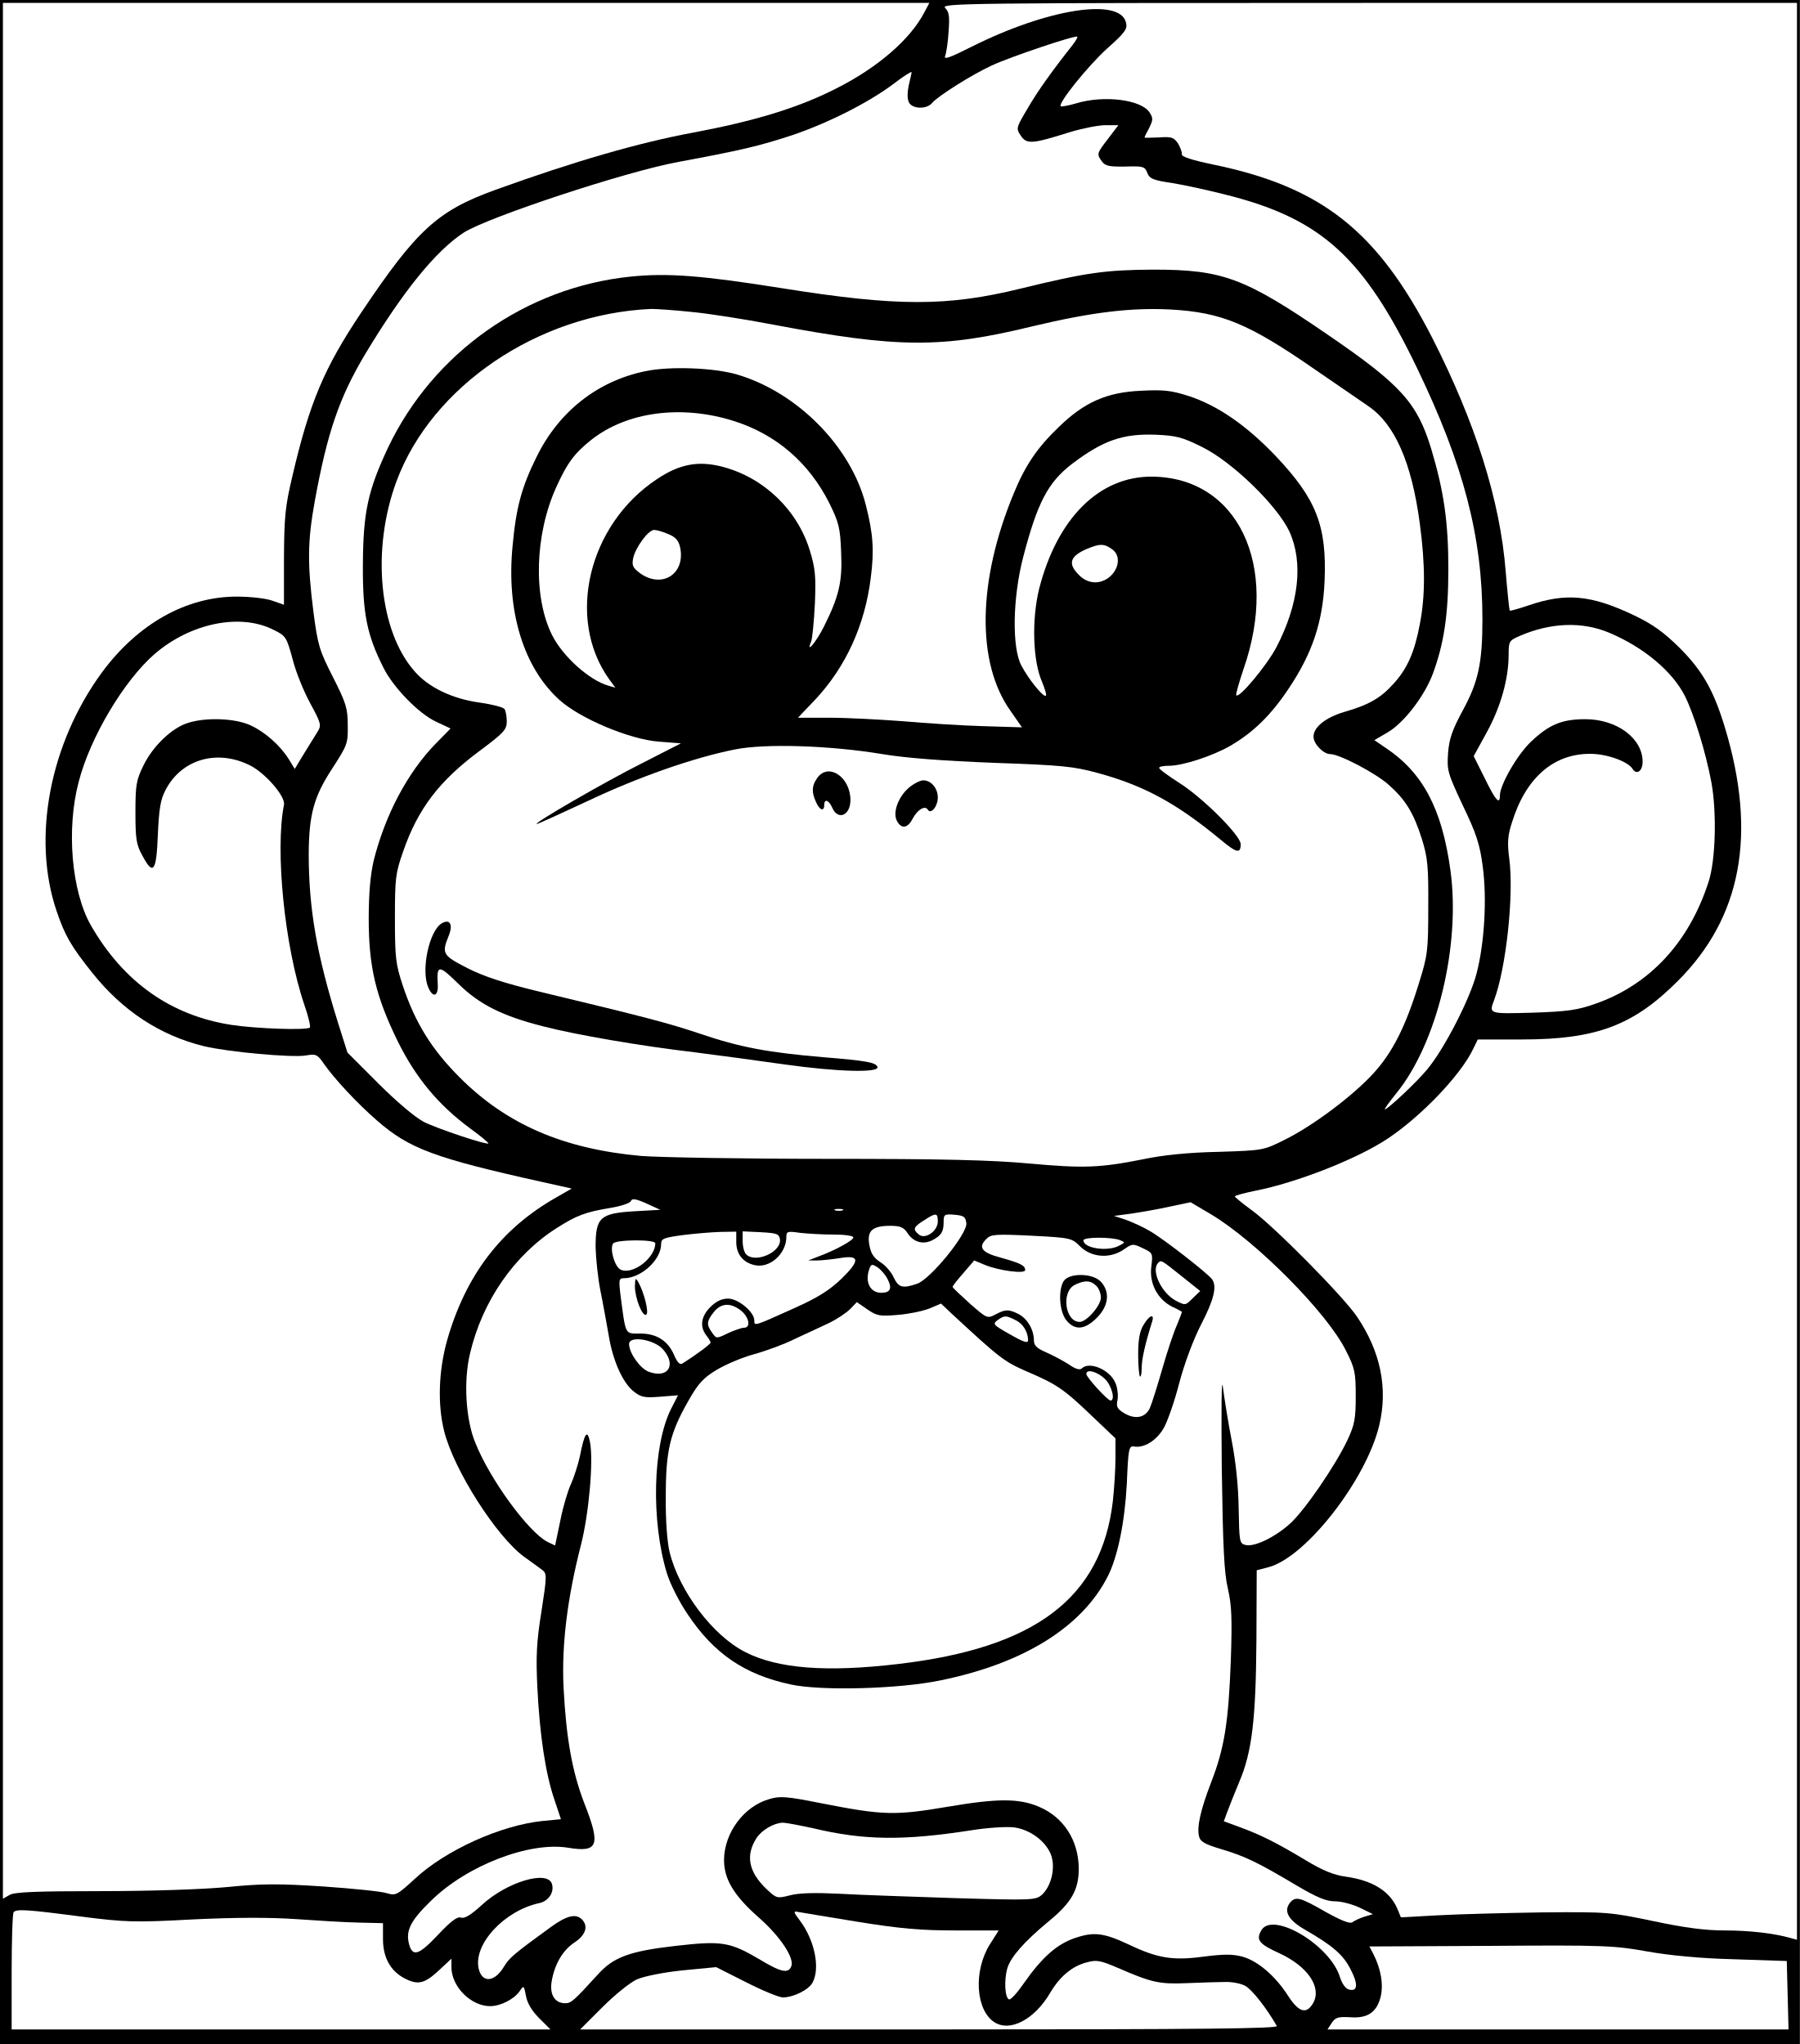
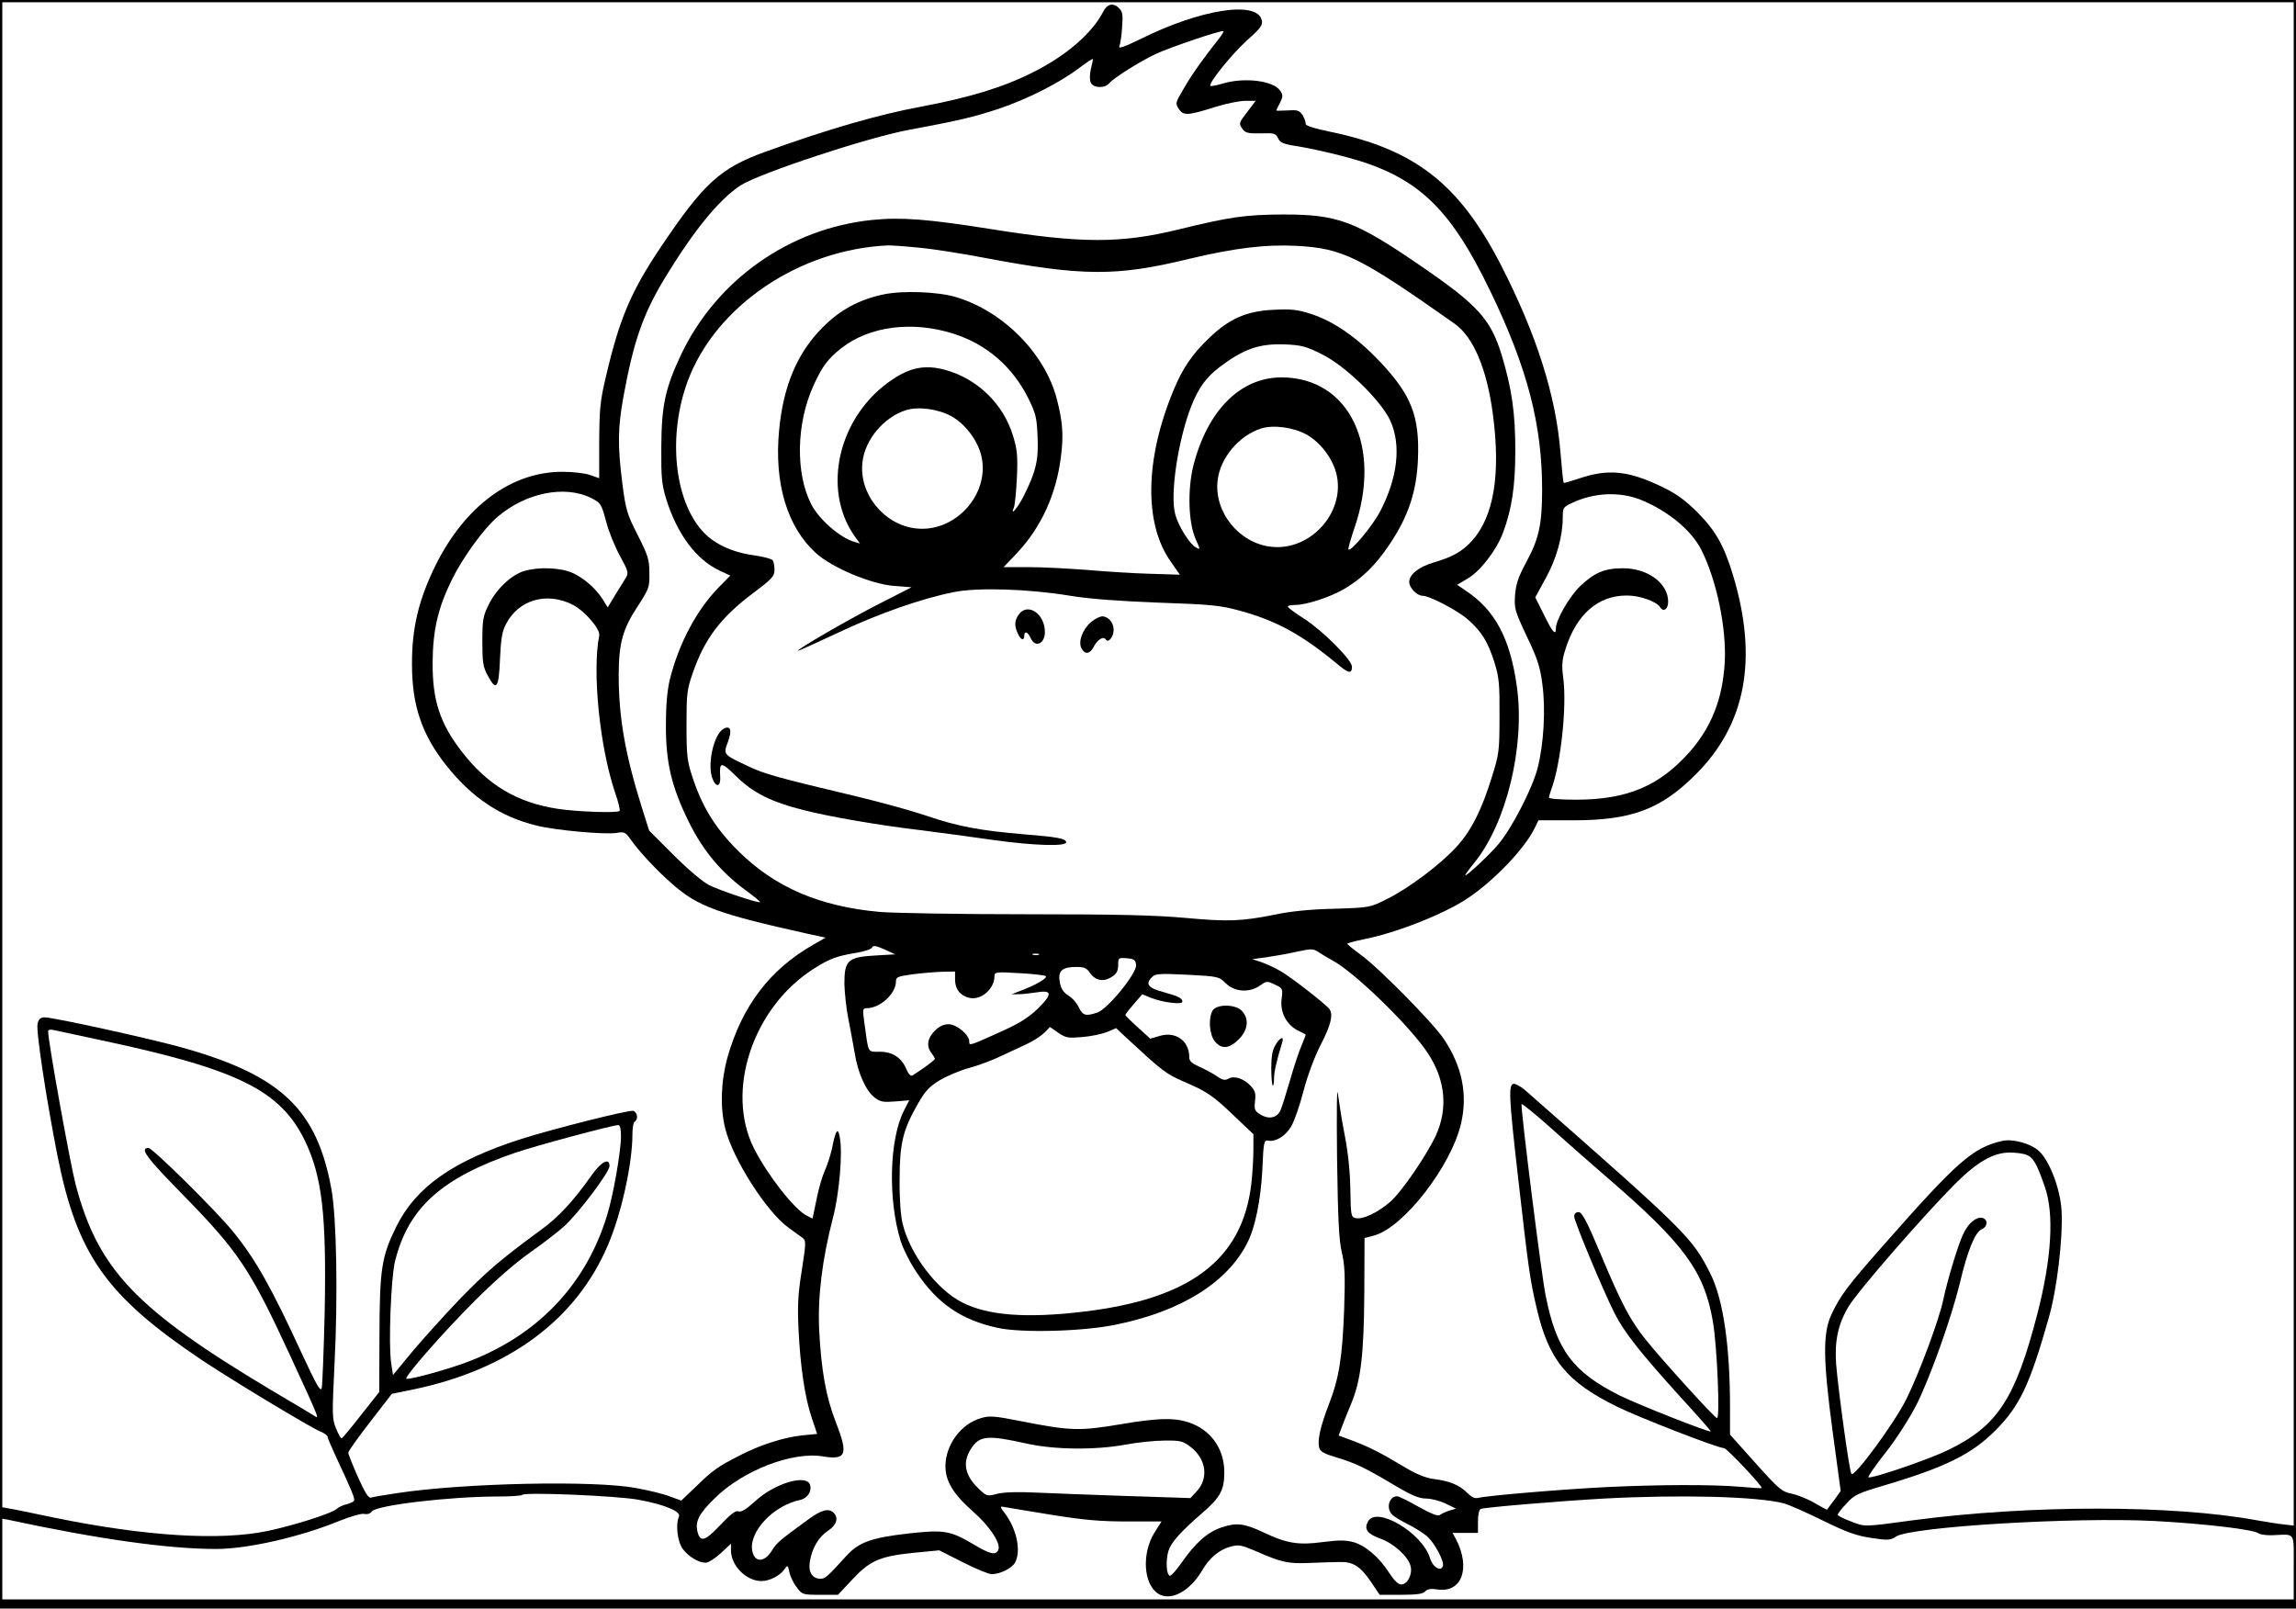
- <svg xmlns="http://www.w3.org/2000/svg" version="1.0" width="618pt" height="702pt" viewBox="0 0 618 702" preserveAspectRatio="xMidYMid meet">
+ <svg xmlns="http://www.w3.org/2000/svg" version="1.0" width="1002pt" height="702pt" viewBox="0 0 1002 702" preserveAspectRatio="xMidYMid meet">
  <g transform="translate(0,702) scale(0.1,-0.1)" fill="#000000" stroke="none">
-     <path fill="#000000" stroke="none" d="M0 3510 l0 -3510 3090 0 3090 0 0 3510 0 3510 -3090 0 -3090 0 0 -3510z" />
-     <path fill="#ffffff" stroke="none" d="M3174 6978 c-48 -93 -161 -191 -305 -263 -130 -66 -279 -111 -492 -151 -183 -34 -405 -98 -676 -196 -199 -72 -270 -137 -461 -422 -127 -190 -177 -308 -236 -561 -25 -105 -28 -140 -29 -281 l0 -161 -40 14 c-22 8 -76 14 -122 14 -173 0 -339 -93 -462 -259 -180 -245 -242 -569 -157 -820 29 -86 51 -123 122 -212 104 -131 233 -216 384 -253 83 -20 302 -40 350 -32 34 6 40 4 61 -27 36 -52 116 -138 183 -196 111 -97 196 -129 570 -212 l99 -22 -54 -31 c-188 -107 -310 -266 -374 -491 -29 -104 -33 -219 -10 -311 33 -133 180 -363 275 -432 25 -18 53 -38 62 -45 16 -12 16 -21 -3 -143 -17 -105 -19 -155 -14 -259 8 -164 28 -297 58 -385 l23 -69 -63 -6 c-145 -15 -334 -101 -439 -199 -61 -56 -65 -58 -96 -49 -18 6 -116 16 -218 23 -152 10 -211 10 -330 -2 -85 -8 -265 -14 -435 -14 -218 0 -296 -3 -312 -13 l-23 -13 0 3256 0 3255 1590 0 1591 0 -17 -32z" />
-     <path fill="#ffffff" stroke="none" d="M6170 3684 l0 -3326 -22 6 c-56 16 -140 26 -226 26 -67 0 -137 9 -245 32 -149 31 -157 32 -382 30 -126 -2 -287 -6 -357 -10 l-128 -7 -11 27 c-26 63 -86 100 -180 113 -38 5 -78 21 -134 55 -100 60 -153 87 -226 114 l-57 21 13 35 c7 19 25 64 40 100 44 103 57 215 59 486 l1 241 42 11 c128 35 335 301 379 488 30 127 4 252 -76 371 -46 69 -288 314 -364 368 -30 22 -56 43 -56 46 0 3 30 11 68 19 145 28 357 112 459 181 116 78 249 218 291 306 l16 33 151 0 c256 0 383 48 535 200 220 219 273 505 163 870 -39 129 -77 196 -157 276 -54 53 -91 80 -156 111 -147 70 -234 78 -364 33 -33 -11 -61 -19 -62 -17 -2 2 -8 61 -14 133 -19 245 -104 512 -252 803 -188 367 -379 519 -753 596 -72 15 -109 27 -107 35 1 7 -5 23 -13 37 -15 22 -23 24 -66 21 -27 -1 -49 -2 -49 0 0 2 7 17 16 33 13 27 14 33 1 53 -29 44 -157 60 -252 31 -27 -8 -51 -12 -53 -10 -10 10 93 138 159 198 63 56 71 68 65 90 -21 86 -269 47 -529 -83 -73 -37 -97 -46 -92 -33 4 10 10 48 12 84 4 53 2 68 -12 82 -15 16 73 17 1454 17 l1471 0 0 -3326z" />
-     <path fill="#ffffff" stroke="none" d="M3684 6867 c-72 -91 -122 -161 -156 -220 -39 -66 -40 -68 -23 -93 20 -30 38 -29 168 12 43 13 98 24 122 24 l45 0 -35 -46 c-40 -52 -40 -53 -21 -79 11 -15 25 -18 80 -17 61 2 67 0 75 -21 8 -21 20 -26 88 -36 43 -7 129 -26 191 -42 320 -82 465 -214 647 -592 161 -334 225 -581 225 -864 0 -149 -14 -215 -67 -312 -36 -67 -47 -97 -51 -147 -4 -60 -2 -68 51 -181 47 -98 58 -133 68 -208 15 -112 6 -264 -21 -368 -22 -86 -110 -258 -169 -329 -34 -42 -136 -138 -146 -138 -3 0 15 25 40 56 139 171 221 507 185 766 -29 211 -95 335 -223 420 l-38 26 46 27 c55 32 125 123 154 199 39 105 54 204 54 361 0 162 -15 267 -59 414 -48 157 -103 219 -353 390 -287 197 -362 225 -601 225 -164 -1 -230 -10 -455 -65 -253 -62 -424 -62 -819 1 -277 44 -393 53 -521 40 -359 -37 -676 -260 -832 -586 -70 -149 -86 -223 -87 -404 -1 -168 14 -241 71 -354 34 -68 122 -158 181 -185 l49 -23 -50 -51 c-98 -100 -175 -247 -214 -403 -11 -47 -17 -112 -17 -199 0 -165 24 -267 100 -422 62 -125 139 -218 249 -299 36 -26 63 -49 62 -51 -6 -6 -174 50 -222 74 -30 16 -92 68 -156 132 l-106 106 -32 101 c-74 237 -101 394 -101 583 1 134 18 196 81 292 52 80 54 86 53 148 0 59 -6 77 -51 166 -47 92 -52 110 -67 225 -21 166 -20 242 5 380 43 235 84 355 173 504 130 216 242 354 338 417 83 53 557 210 738 243 216 40 278 55 388 91 125 42 265 113 350 177 34 26 62 44 62 40 0 -4 -5 -25 -10 -46 -5 -25 -5 -46 1 -58 12 -23 62 -24 80 -1 20 23 133 95 204 128 62 29 287 105 294 99 2 -1 -5 -14 -15 -27z" />
-     <path fill="#ffffff" stroke="none" d="M2371 5949 c57 -5 185 -25 284 -44 429 -81 578 -82 893 -5 202 48 335 64 472 57 175 -10 267 -48 495 -206 77 -53 159 -109 182 -125 92 -62 150 -194 178 -404 19 -142 19 -249 0 -346 -18 -96 -43 -153 -91 -205 -43 -48 -84 -72 -168 -96 -64 -19 -106 -52 -106 -85 0 -25 34 -60 58 -60 31 0 159 -67 202 -107 57 -51 84 -96 112 -184 20 -65 23 -94 22 -234 0 -152 -2 -166 -33 -265 -45 -146 -90 -235 -155 -306 -69 -76 -207 -180 -304 -228 -74 -37 -74 -37 -229 -42 -101 -2 -190 -11 -256 -25 -150 -30 -206 -32 -393 -15 -131 12 -295 16 -695 16 -288 0 -575 5 -638 10 -266 24 -461 108 -622 269 -96 96 -153 187 -196 316 -24 73 -27 94 -27 230 0 139 2 156 28 230 51 148 125 244 264 347 83 62 92 72 92 101 0 18 -4 37 -8 42 -4 6 -42 16 -85 22 -94 13 -176 52 -224 108 -122 139 -148 418 -62 651 121 328 487 576 875 593 18 0 78 -4 135 -10z" />
-     <path fill="#ffffff" stroke="none" d="M939 4857 c43 -21 45 -25 66 -102 11 -44 39 -112 61 -152 36 -66 38 -74 25 -95 -8 -13 -29 -47 -47 -76 l-32 -53 -20 33 c-31 49 -82 94 -132 117 -52 24 -150 28 -212 9 -56 -16 -122 -79 -155 -146 -25 -51 -28 -67 -28 -162 0 -90 3 -111 23 -147 38 -72 49 -58 54 70 4 89 9 121 26 153 55 107 178 142 291 85 53 -27 122 -107 116 -135 -31 -157 2 -487 70 -687 14 -40 22 -75 19 -78 -10 -10 -184 -4 -269 9 -208 32 -371 147 -483 342 -66 116 -85 329 -42 492 39 153 156 349 261 440 123 106 294 141 408 83z" />
-     <path fill="#ffffff" stroke="none" d="M5525 4847 c117 -49 217 -132 260 -217 31 -62 71 -190 91 -296 19 -103 15 -270 -10 -344 -67 -207 -202 -352 -387 -417 -62 -22 -96 -27 -216 -31 -151 -4 -151 -5 -133 43 41 108 69 363 52 487 -7 54 -5 79 9 122 47 154 143 238 270 237 56 0 128 -26 144 -51 14 -23 35 -9 35 24 0 80 -88 146 -197 146 -81 0 -125 -19 -187 -78 -47 -45 -106 -148 -106 -184 0 -34 -15 -17 -52 59 l-38 76 46 84 c47 86 74 182 74 265 0 46 2 48 38 64 107 46 214 50 307 11z" />
-     <path fill="#ffffff" stroke="none" d="M2179 2860 c-119 -7 -134 -21 -134 -123 1 -39 8 -108 17 -152 9 -44 21 -112 28 -151 14 -87 48 -163 86 -193 25 -20 37 -22 90 -18 l62 5 -24 -47 c-63 -126 -69 -385 -14 -565 11 -36 43 -99 71 -140 90 -135 195 -207 353 -241 103 -23 373 -16 516 14 284 58 486 183 574 358 34 67 58 186 65 317 5 121 7 131 25 128 34 -6 76 20 101 62 13 22 38 93 54 156 18 68 49 151 76 203 43 83 54 129 37 153 -14 20 -167 139 -212 165 -25 15 -63 32 -85 40 l-40 13 60 8 c33 5 92 15 132 24 l71 15 71 -42 c155 -93 398 -338 462 -467 31 -61 34 -75 34 -157 0 -78 -4 -98 -28 -150 -42 -89 -151 -248 -200 -290 -52 -46 -121 -79 -151 -71 -20 5 -21 11 -23 126 -1 76 -10 161 -24 233 -12 61 -25 144 -30 182 -5 42 -6 -66 -4 -276 4 -274 8 -360 21 -415 13 -57 15 -101 10 -249 -8 -211 -22 -299 -67 -415 -37 -96 -50 -155 -42 -187 4 -18 20 -27 77 -44 81 -24 126 -46 257 -124 71 -42 103 -55 133 -55 22 0 60 -10 85 -22 l45 -22 -30 -9 c-16 -5 -34 -14 -41 -19 -8 -6 -38 6 -92 36 -87 50 -102 54 -121 32 -24 -29 -7 -60 50 -93 94 -54 132 -86 157 -136 27 -51 25 -78 -5 -70 -12 3 -24 20 -31 42 -33 111 -234 230 -271 160 -18 -32 -6 -46 62 -77 98 -45 147 -117 117 -171 -23 -40 -49 -33 -86 24 -44 69 -104 120 -157 135 -35 9 -63 9 -134 0 -104 -14 -157 -6 -257 42 -86 40 -119 44 -184 22 -62 -21 -113 -66 -176 -156 -22 -32 -44 -56 -50 -55 -15 5 -18 67 -6 108 12 38 56 89 139 158 81 66 106 110 106 184 -1 97 -52 176 -137 212 -69 29 -141 29 -312 0 -183 -31 -222 -30 -436 12 -120 24 -142 25 -178 14 -87 -25 -153 -115 -155 -206 -1 -68 33 -125 122 -203 72 -64 120 -137 109 -165 -10 -26 -35 -21 -108 23 -103 61 -131 65 -289 47 -157 -18 -213 -38 -267 -98 -83 -91 -92 -99 -112 -99 -36 0 -54 29 -47 74 10 60 38 108 79 135 38 25 48 56 25 79 -21 21 -53 13 -109 -28 -122 -89 -140 -103 -159 -135 -32 -53 -74 -56 -86 -8 -21 84 87 201 208 227 32 7 52 38 43 66 -15 48 -154 7 -240 -72 -38 -35 -60 -48 -72 -44 -12 5 -34 -11 -80 -60 -66 -70 -87 -76 -99 -29 -11 45 6 79 75 146 123 122 339 205 472 183 103 -17 112 8 56 151 -42 108 -63 224 -72 400 -7 146 13 307 60 490 27 107 43 285 31 351 -9 47 -19 34 -35 -48 -7 -31 -21 -74 -31 -96 -10 -21 -27 -77 -36 -124 l-18 -86 -27 13 c-65 34 -197 214 -247 340 -33 79 -41 213 -18 307 42 179 151 337 297 430 69 44 99 55 182 69 38 6 71 17 73 24 4 10 17 8 53 -8 l48 -22 -88 -5z" />
-     <path fill="#ffffff" stroke="none" d="M2893 2863 c-7 -2 -19 -2 -25 0 -7 3 -2 5 12 5 14 0 19 -2 13 -5z" />
-     <path fill="#ffffff" stroke="none" d="M3220 2825 c0 -33 -43 -63 -65 -45 -22 18 -19 26 18 49 41 27 47 26 47 -4z" />
-     <path fill="#ffffff" stroke="none" d="M3318 2819 c4 -36 -123 -192 -169 -208 -50 -17 -64 -13 -80 21 -8 18 -28 42 -46 53 -23 15 -33 30 -38 59 -9 49 10 66 72 66 34 0 46 -5 59 -25 20 -31 54 -41 86 -24 30 16 38 28 38 62 0 26 2 28 38 25 32 -3 37 -7 40 -29z" />
-     <path fill="#ffffff" stroke="none" d="M2528 2754 c0 -41 23 -70 63 -79 52 -12 109 39 109 97 0 19 4 20 46 14 26 -3 78 -6 115 -6 39 0 69 -4 69 -10 0 -10 -62 -44 -119 -65 l-36 -14 30 0 c17 0 52 4 78 8 70 12 71 -8 5 -72 -41 -39 -81 -64 -159 -99 -142 -64 -139 -63 -139 -43 0 29 -55 75 -90 75 -22 0 -41 -9 -61 -29 -32 -32 -37 -67 -14 -97 8 -10 15 -22 15 -25 0 -5 -48 -41 -97 -72 -8 -5 -17 3 -27 26 -21 51 -60 77 -117 77 -54 0 -50 -8 -68 128 -7 57 -6 62 11 62 59 0 128 63 128 117 0 19 8 22 73 31 39 5 97 10 129 11 l56 1 0 -36z" />
-     <path fill="#ffffff" stroke="none" d="M2678 2764 c6 -44 -84 -84 -116 -52 -7 7 -12 27 -12 45 l0 34 63 -3 c55 -3 62 -6 65 -24z" />
-     <path fill="#ffffff" stroke="none" d="M3709 2739 c40 -39 105 -43 153 -8 26 18 29 18 62 2 34 -16 35 -17 29 -64 -7 -57 21 -110 70 -136 18 -8 33 -17 35 -18 1 -1 -7 -22 -17 -46 -11 -24 -34 -93 -51 -153 -17 -59 -36 -119 -42 -132 -15 -33 -50 -40 -87 -18 -25 15 -29 22 -24 46 3 15 0 42 -7 58 -19 46 -90 76 -116 50 -6 -6 -22 -2 -44 14 -19 12 -54 31 -77 41 -33 14 -43 24 -43 41 0 37 -22 74 -51 90 -35 18 -47 18 -82 -1 -27 -14 -29 -13 -87 38 -32 29 -59 54 -59 57 -1 3 16 24 37 48 l37 43 36 -15 c48 -20 139 -32 139 -18 0 16 -17 24 -85 43 -64 17 -78 35 -48 64 15 16 31 17 155 11 135 -7 138 -8 167 -37z" />
-     <path fill="#ffffff" stroke="none" d="M3845 2761 c19 -8 19 -8 -2 -19 -40 -22 -123 -9 -123 18 0 12 96 12 125 1z" />
-     <path fill="#ffffff" stroke="none" d="M2250 2750 c0 -51 -80 -111 -120 -90 -20 11 -37 71 -25 89 8 14 145 15 145 1z" />
-     <path fill="#ffffff" stroke="none" d="M4056 2638 l65 -52 -26 -25 c-25 -25 -25 -25 -58 -8 -50 27 -86 105 -60 130 10 10 9 11 79 -45z" />
-     <path fill="#ffffff" stroke="none" d="M3048 2626 c16 -31 9 -46 -22 -46 -39 0 -58 38 -40 85 6 14 9 14 28 2 11 -8 27 -26 34 -41z" />
-     <path fill="#ffffff" stroke="none" d="M3082 2504 c38 3 86 13 109 22 l40 17 37 -35 c163 -151 179 -164 257 -198 103 -44 127 -60 224 -153 l81 -77 0 -68 c0 -37 -4 -103 -9 -148 -39 -332 -266 -504 -738 -559 -245 -29 -413 -16 -524 41 -111 56 -227 209 -260 344 -8 33 -14 108 -13 190 0 158 14 217 77 328 34 60 51 79 97 107 30 18 88 43 129 54 40 11 103 34 139 52 37 17 90 42 118 55 27 13 60 35 73 48 l23 24 36 -25 c34 -23 43 -24 104 -19z" />
-     <path fill="#ffffff" stroke="none" d="M2544 2519 c28 -22 35 -59 11 -59 -9 0 -34 -9 -56 -19 -39 -19 -39 -19 -54 2 -20 28 -19 39 6 71 25 31 57 33 93 5z" />
-     <path fill="#ffffff" stroke="none" d="M3489 2485 c24 -12 40 -39 41 -67 0 -13 -13 -9 -69 23 -51 29 -53 32 -36 45 24 17 29 17 64 -1z" />
-     <path fill="#ffffff" stroke="none" d="M2277 2385 c47 -54 16 -101 -50 -76 -29 11 -67 64 -67 95 0 30 87 16 117 -19z" />
-     <path fill="#ffffff" stroke="none" d="M3794 2284 c24 -24 36 -74 19 -74 -10 0 -83 80 -83 91 0 19 38 8 64 -17z" />
-     <path fill="#ffffff" stroke="none" d="M2792 741 c175 -42 311 -43 543 -7 56 9 121 13 147 10 57 -8 112 -50 128 -98 14 -44 -1 -104 -32 -133 -22 -19 -30 -20 -298 -12 -151 5 -330 11 -397 15 -82 4 -138 3 -169 -5 -46 -12 -48 -11 -82 21 -62 59 -73 116 -34 176 18 27 59 51 89 52 12 0 59 -9 105 -19z" />
-     <path fill="#ffffff" stroke="none" d="M275 438 c158 -20 185 -21 390 -10 147 7 263 7 350 1 72 -5 168 -11 215 -12 l85 -2 0 -55 c0 -63 26 -110 75 -135 45 -23 67 -18 115 26 l45 42 0 -29 c0 -67 67 -134 133 -134 35 0 81 23 101 51 14 21 15 21 22 -16 4 -24 20 -51 45 -76 l39 -39 -925 0 -925 0 0 198 c0 109 3 202 7 205 10 11 47 9 228 -15z" />
-     <path fill="#ffffff" stroke="none" d="M2943 420 c148 -24 219 -30 337 -30 l149 0 -31 -49 c-56 -91 -48 -224 16 -266 54 -35 138 9 192 101 33 56 75 91 124 104 35 10 48 7 107 -18 117 -51 143 -57 238 -53 50 2 109 4 131 4 23 1 54 -5 69 -13 23 -12 72 -74 109 -138 6 -9 -235 -12 -1192 -12 l-1200 0 76 76 c43 43 95 85 119 96 26 11 90 24 158 31 l114 11 103 -52 c57 -29 113 -52 126 -52 36 0 89 26 102 51 27 50 7 147 -45 215 -20 26 -21 31 -7 28 9 -2 102 -17 205 -34z" />
-     <path fill="#ffffff" stroke="none" d="M5655 318 c79 -14 182 -24 300 -27 l180 -6 3 -117 3 -118 -792 0 -791 0 15 23 c12 18 22 21 61 19 61 -5 92 16 106 68 11 42 2 98 -25 150 l-13 25 416 2 c390 3 425 1 537 -19z" />
-     <path fill="#000000" stroke="none" d="M2215 5745 c-164 -34 -297 -139 -373 -295 -51 -103 -70 -173 -82 -305 -22 -223 37 -417 161 -529 71 -64 240 -135 340 -143 l77 -6 -131 -67 c-130 -65 -380 -210 -364 -210 4 0 83 36 175 79 173 82 364 149 505 177 104 21 326 14 507 -16 85 -14 209 -23 385 -30 231 -8 271 -12 355 -35 158 -43 270 -104 420 -228 56 -47 70 -50 70 -16 0 29 -129 158 -209 209 -39 25 -71 48 -71 53 0 4 15 7 34 7 47 0 151 34 211 69 79 46 140 106 201 198 80 120 116 227 122 367 8 190 -28 282 -168 430 -100 105 -200 174 -299 206 -59 19 -86 22 -163 18 -117 -5 -195 -39 -283 -125 -73 -70 -114 -130 -154 -227 -125 -301 -129 -583 -11 -748 l39 -56 -132 4 c-73 2 -197 10 -277 17 -80 6 -193 12 -252 12 -60 0 -108 0 -108 0 0 0 26 28 58 61 106 113 172 257 192 421 12 93 8 150 -17 248 -50 200 -235 388 -443 449 -79 23 -230 29 -315 11z" />
-     <path fill="#ffffff" stroke="none" d="M2520 5574 c145 -46 258 -143 328 -283 32 -65 37 -84 40 -166 5 -102 -7 -153 -59 -257 -27 -54 -63 -96 -44 -52 4 10 10 69 13 131 4 94 1 122 -17 181 -42 139 -156 250 -297 288 -85 23 -150 11 -229 -42 -235 -156 -312 -478 -164 -686 l22 -30 -24 7 c-66 19 -156 100 -193 173 -66 131 -60 346 14 509 38 84 63 117 121 163 122 96 309 121 489 64z" />
-     <path fill="#ffffff" stroke="none" d="M4127 5485 c104 -51 258 -201 300 -290 49 -107 33 -250 -45 -399 -33 -62 -127 -175 -137 -164 -3 2 9 43 25 91 124 356 -20 658 -315 660 -181 1 -325 -143 -387 -385 -26 -106 -22 -248 10 -320 11 -27 17 -48 12 -48 -12 0 -58 57 -83 104 -33 62 -30 233 6 372 49 188 85 257 168 321 106 80 173 104 286 100 71 -3 92 -8 160 -42z" />
-     <path fill="#ffffff" stroke="none" d="M2294 5186 c25 -10 36 -22 41 -45 20 -91 -61 -144 -137 -90 -25 19 -29 26 -24 52 8 37 52 97 72 97 8 0 30 -6 48 -14z" />
-     <path fill="#ffffff" stroke="none" d="M3818 5134 c47 -33 6 -114 -58 -114 -19 0 -40 9 -55 25 -39 38 -32 64 25 89 45 19 60 20 88 0z" />
-     <path fill="#000000" stroke="none" d="M2806 4348 c-19 -27 -20 -48 -4 -83 12 -28 28 -33 28 -10 0 23 16 18 28 -10 20 -44 62 -25 62 27 0 80 -76 130 -114 76z" />
-     <path fill="#000000" stroke="none" d="M3121 4315 c-37 -32 -57 -86 -41 -115 15 -28 37 -25 54 9 17 31 42 46 52 30 10 -17 34 11 34 42 0 32 -23 59 -50 59 -10 0 -32 -11 -49 -25z" />
-     <path fill="#000000" stroke="none" d="M1517 3849 c-43 -25 -72 -159 -47 -219 16 -39 36 -33 33 11 -4 66 4 66 70 1 73 -72 151 -111 292 -147 113 -29 332 -67 520 -89 72 -9 211 -28 311 -42 178 -25 321 -29 317 -9 -4 16 -38 22 -185 34 -189 16 -288 34 -425 81 -112 37 -171 53 -558 146 -115 28 -183 50 -240 79 -86 44 -89 50 -64 112 15 38 4 58 -24 42z" />
-     <path fill="#000000" stroke="none" d="M2180 2602 c0 -40 26 -106 39 -97 10 6 -7 75 -27 111 -10 17 -11 15 -12 -14z" />
-     <path fill="#000000" stroke="none" d="M3652 2620 c-19 -32 -15 -103 9 -134 29 -36 63 -34 105 8 41 41 46 89 14 124 -28 30 -109 31 -128 2z" />
-     <path fill="#ffffff" stroke="none" d="M3764 2604 c9 -8 16 -27 16 -40 0 -28 -49 -84 -73 -84 -50 0 -64 103 -17 127 34 17 55 16 74 -3z" />
-     <path fill="#000000" stroke="none" d="M3926 2469 c-13 -21 -18 -51 -18 -100 0 -39 3 -73 6 -76 3 -4 6 9 6 28 0 30 11 80 35 157 11 32 -8 27 -29 -9z" />
+     <path fill="#000000" stroke="none" d="M0 3510 l0 -3510 5010 0 5010 0 0 3510 0 3510 -5010 0 -5010 0 0 -3510z" />
+     <path fill="#ffffff" stroke="none" d="M10010 3686 l0 -3324 -42 5 c-24 2 -77 11 -118 18 -367 68 -991 68 -1503 0 -214 -29 -208 -29 -269 -5 -32 12 -58 25 -58 29 0 5 17 27 38 49 33 37 49 45 157 77 274 81 390 138 495 244 104 105 148 197 230 486 37 127 63 348 57 470 -5 94 -51 216 -97 260 -35 34 -115 56 -161 46 -130 -30 -194 -86 -520 -456 -156 -177 -188 -219 -227 -303 -38 -82 -36 -199 7 -518 l34 -251 -28 -39 c-16 -21 -30 -40 -31 -42 -1 -2 -25 11 -54 28 -28 17 -73 35 -100 41 -44 9 -56 19 -159 134 l-111 124 0 119 c0 270 -30 473 -86 584 -79 157 -102 180 -808 800 -17 15 -39 27 -48 28 -26 0 -24 -50 17 -408 45 -397 52 -447 81 -570 52 -226 131 -323 351 -431 95 -47 440 -181 467 -181 12 0 171 -169 164 -174 -2 -2 -41 1 -88 5 -123 11 -365 10 -590 -1 -199 -10 -517 -37 -558 -47 -16 -4 -30 3 -49 22 -34 34 -75 51 -144 60 -38 5 -78 21 -134 55 -100 60 -153 87 -226 114 l-57 21 13 35 c7 19 25 64 40 100 44 103 57 215 59 486 l1 241 42 11 c128 35 335 301 379 488 30 128 5 251 -76 371 -47 70 -286 313 -364 368 -30 22 -56 43 -56 46 0 3 30 11 68 19 145 28 357 112 459 181 116 78 249 218 291 306 l16 33 151 0 c256 0 383 48 535 200 220 219 273 505 163 870 -39 129 -77 196 -157 276 -54 53 -91 80 -156 111 -147 70 -234 78 -364 33 -33 -11 -61 -19 -62 -17 -2 2 -8 61 -14 133 -20 248 -104 513 -258 814 -183 357 -376 508 -747 585 -72 15 -109 27 -107 35 1 7 -5 23 -13 37 -15 22 -23 24 -66 21 -27 -1 -49 -2 -49 0 0 2 7 17 16 33 13 27 14 33 1 53 -29 44 -157 60 -252 31 -27 -8 -51 -12 -53 -10 -10 10 93 138 159 198 63 56 71 68 65 90 -21 85 -267 47 -528 -83 -72 -35 -98 -44 -93 -32 4 9 10 47 12 83 4 53 2 68 -12 82 -26 27 -53 21 -71 -15 -48 -93 -161 -191 -305 -263 -130 -66 -279 -111 -492 -151 -183 -34 -405 -98 -676 -196 -199 -72 -270 -137 -461 -422 -127 -190 -177 -308 -236 -561 -25 -105 -28 -140 -29 -281 l0 -161 -40 14 c-22 8 -76 14 -121 14 -222 0 -424 -149 -552 -406 -75 -151 -105 -277 -104 -435 0 -179 43 -306 150 -441 112 -141 237 -224 394 -262 83 -21 299 -40 349 -32 33 6 39 3 60 -27 36 -52 116 -138 183 -196 111 -98 199 -130 590 -217 l79 -17 -54 -31 c-188 -107 -310 -266 -374 -491 -29 -104 -33 -219 -10 -311 33 -133 180 -363 275 -432 25 -18 53 -38 62 -45 16 -12 16 -21 -3 -143 -17 -105 -19 -155 -14 -259 8 -164 28 -297 58 -385 l23 -69 -63 -6 c-83 -9 -181 -40 -273 -87 -98 -50 -118 -64 -193 -137 l-64 -61 -49 18 c-27 11 -94 27 -149 37 -182 34 -749 22 -1040 -22 -55 -8 -107 -17 -116 -20 -11 -3 -26 21 -57 90 -23 52 -42 100 -42 106 0 7 43 67 95 134 l95 123 88 18 c420 86 716 304 855 631 59 137 107 356 107 484 0 27 4 52 10 55 17 10 11 43 -7 47 -22 4 -351 -79 -486 -122 -300 -96 -461 -209 -548 -384 -64 -131 -72 -184 -73 -471 l-1 -250 -79 -100 c-43 -55 -81 -101 -85 -102 -3 -2 -14 17 -24 42 -18 42 -18 58 -7 285 15 289 9 640 -14 762 -63 344 -217 492 -636 612 -134 39 -575 136 -615 136 -18 0 -26 -7 -31 -27 -8 -29 39 -335 87 -578 86 -431 212 -610 629 -890 132 -88 468 -291 517 -312 18 -7 33 -18 33 -24 0 -6 19 -49 41 -97 63 -134 79 -173 74 -182 -3 -4 -17 -11 -32 -15 -16 -3 -35 -12 -43 -20 -23 -20 -183 -71 -300 -96 -208 -44 -534 -24 -930 57 -96 20 -187 39 -202 41 l-28 5 0 3284 0 3284 5000 0 5000 0 0 -3324z" />
+     <path fill="#ffffff" stroke="none" d="M5324 6857 c-72 -91 -122 -161 -156 -220 -39 -66 -40 -68 -23 -93 20 -30 38 -29 168 12 43 13 98 24 122 24 l45 0 -35 -46 c-40 -52 -40 -53 -21 -79 11 -15 25 -18 78 -17 59 2 66 0 76 -22 9 -19 22 -25 89 -35 43 -7 129 -26 191 -42 320 -82 465 -214 647 -592 161 -334 225 -581 225 -864 0 -149 -14 -215 -67 -312 -36 -67 -47 -97 -51 -147 -4 -60 -2 -68 51 -181 47 -98 58 -133 68 -208 15 -112 6 -264 -21 -368 -22 -86 -110 -258 -169 -329 -34 -42 -136 -138 -146 -138 -3 0 15 25 40 56 139 171 221 507 185 766 -29 211 -95 335 -223 420 l-38 26 46 27 c55 32 125 123 154 199 39 105 54 204 54 361 0 162 -15 267 -59 414 -48 157 -103 219 -353 390 -287 197 -362 225 -601 225 -164 -1 -230 -10 -455 -65 -253 -62 -424 -62 -819 1 -277 44 -393 53 -521 40 -359 -37 -676 -260 -832 -586 -70 -149 -86 -223 -87 -404 -1 -136 2 -164 22 -230 48 -152 130 -262 232 -310 l47 -22 -50 -51 c-98 -100 -175 -247 -214 -403 -11 -47 -17 -112 -17 -199 0 -165 24 -267 100 -422 62 -125 139 -218 249 -299 36 -26 63 -49 62 -51 -6 -6 -174 50 -222 74 -30 16 -92 68 -156 132 l-106 106 -32 101 c-74 237 -101 394 -101 583 1 134 18 196 81 292 52 80 54 86 53 148 0 59 -6 77 -51 166 -47 92 -52 110 -67 225 -21 166 -20 242 5 380 43 235 84 355 173 504 130 216 242 354 338 417 83 53 557 210 738 243 216 40 278 55 388 91 125 42 265 113 350 177 34 26 62 44 62 40 0 -4 -5 -25 -10 -46 -5 -25 -5 -46 1 -58 12 -23 62 -24 80 -1 20 23 133 95 204 128 62 29 287 105 294 99 2 -1 -5 -14 -15 -27z" />
+     <path fill="#ffffff" stroke="none" d="M4011 5939 c57 -5 185 -25 284 -44 429 -81 578 -82 893 -5 202 48 335 64 472 57 201 -11 274 -48 687 -339 83 -58 142 -198 168 -395 35 -263 4 -448 -91 -553 -43 -47 -85 -71 -168 -95 -64 -19 -106 -52 -106 -85 0 -25 34 -60 58 -60 31 0 159 -67 202 -107 57 -51 84 -96 112 -184 20 -65 23 -94 22 -234 0 -152 -2 -166 -33 -265 -45 -146 -90 -235 -155 -306 -69 -76 -207 -180 -304 -228 -74 -37 -74 -37 -229 -42 -101 -2 -190 -11 -256 -25 -150 -30 -206 -32 -393 -15 -131 12 -295 16 -695 16 -288 0 -575 5 -638 10 -266 24 -461 108 -622 269 -96 96 -153 187 -196 316 -24 73 -27 94 -27 230 0 139 2 156 28 230 51 147 121 240 262 346 84 63 94 74 94 102 0 18 -4 37 -8 42 -4 6 -42 16 -85 22 -94 13 -176 52 -224 108 -122 139 -148 418 -62 651 121 328 487 576 875 593 18 0 78 -4 135 -10z" />
+     <path fill="#ffffff" stroke="none" d="M2579 4847 c43 -22 45 -25 66 -102 11 -44 39 -112 61 -152 36 -66 38 -74 25 -95 -8 -13 -29 -47 -47 -76 l-32 -53 -20 33 c-31 49 -82 94 -132 117 -52 24 -150 28 -212 9 -56 -16 -122 -79 -155 -146 -25 -51 -28 -67 -28 -162 0 -90 3 -111 23 -147 38 -72 49 -58 54 70 4 89 9 121 26 153 55 107 178 142 291 85 53 -27 122 -107 116 -135 -31 -157 2 -487 70 -687 14 -40 22 -75 19 -78 -10 -10 -184 -4 -269 9 -178 27 -306 103 -420 250 -95 123 -128 223 -127 389 1 139 23 236 82 357 47 97 139 225 201 278 122 105 293 140 408 83z" />
+     <path fill="#ffffff" stroke="none" d="M7165 4837 c117 -49 217 -132 260 -217 66 -131 110 -340 102 -490 -9 -158 -57 -281 -151 -389 -133 -151 -274 -211 -499 -211 -66 0 -117 4 -117 9 0 5 5 22 10 36 41 108 69 363 52 487 -7 54 -5 79 9 122 47 154 143 238 270 237 56 0 128 -26 144 -51 14 -23 35 -9 35 24 0 80 -88 146 -197 146 -81 0 -125 -19 -187 -78 -47 -45 -106 -148 -106 -184 0 -34 -15 -17 -52 59 l-38 76 46 84 c47 86 74 182 74 264 0 42 2 46 38 63 98 47 213 52 307 13z" />
+     <path fill="#ffffff" stroke="none" d="M3819 2850 c-119 -7 -134 -21 -134 -123 1 -39 8 -108 17 -152 9 -44 21 -112 28 -151 14 -87 48 -163 86 -193 25 -20 37 -22 90 -18 l62 5 -24 -47 c-63 -126 -69 -385 -14 -565 11 -36 43 -99 71 -140 90 -135 195 -207 353 -241 103 -23 373 -16 516 14 284 58 486 183 574 358 34 67 58 186 65 317 5 121 7 131 25 128 34 -6 76 20 101 62 13 22 38 93 54 156 18 68 49 151 76 203 43 83 54 129 37 153 -14 20 -167 139 -212 165 -25 15 -63 32 -85 40 l-40 13 60 8 c33 5 93 15 132 24 69 15 75 14 100 -3 16 -10 40 -25 55 -33 92 -46 341 -287 419 -406 77 -116 89 -242 35 -360 -40 -86 -150 -247 -199 -289 -52 -46 -121 -79 -151 -71 -20 5 -21 11 -23 126 -1 76 -10 161 -24 233 -12 61 -25 144 -30 182 -5 42 -6 -66 -4 -276 4 -274 8 -360 21 -415 13 -57 15 -101 10 -249 -8 -211 -22 -299 -67 -415 -37 -96 -50 -155 -42 -187 4 -18 20 -27 77 -44 81 -24 126 -46 257 -124 71 -42 103 -55 133 -55 22 0 60 -10 85 -22 l45 -22 -30 -9 c-16 -5 -34 -14 -41 -19 -8 -6 -38 6 -92 36 -44 25 -86 46 -94 46 -36 0 -50 -56 -19 -82 9 -9 40 -27 68 -41 28 -14 64 -37 80 -50 34 -29 78 -111 71 -132 -10 -25 -44 -5 -56 34 -33 111 -234 230 -271 161 -18 -34 -3 -54 52 -74 60 -21 123 -78 134 -121 9 -36 -14 -80 -41 -80 -13 0 -31 18 -52 50 -44 69 -104 120 -157 135 -35 9 -63 9 -134 0 -104 -14 -157 -6 -257 42 -86 40 -119 44 -184 22 -62 -21 -113 -66 -176 -156 -22 -32 -44 -56 -50 -55 -15 5 -18 67 -6 108 12 38 52 83 149 167 78 67 95 100 95 177 0 95 -51 174 -136 210 -69 29 -141 29 -312 0 -183 -31 -222 -30 -436 12 -120 24 -142 25 -178 14 -87 -25 -153 -115 -155 -206 -1 -68 33 -125 122 -203 72 -64 120 -137 109 -165 -10 -26 -35 -21 -108 23 -103 61 -131 65 -289 47 -157 -18 -213 -38 -267 -98 -83 -91 -92 -99 -112 -99 -36 0 -54 29 -47 74 10 60 38 108 79 135 38 25 48 56 25 79 -21 21 -53 13 -109 -28 -122 -89 -140 -103 -159 -135 -32 -53 -74 -56 -86 -8 -21 83 88 202 208 227 32 7 52 38 43 66 -15 48 -154 7 -240 -72 -38 -35 -60 -48 -72 -44 -12 5 -34 -11 -80 -60 -66 -70 -87 -76 -99 -29 -11 45 6 79 75 146 123 122 339 205 472 183 103 -17 112 8 56 151 -42 108 -63 224 -72 400 -7 146 13 308 60 490 28 106 43 284 30 351 -8 47 -18 34 -34 -48 -7 -31 -21 -74 -31 -96 -10 -21 -27 -77 -36 -124 l-18 -86 -26 13 c-55 29 -169 175 -229 292 -127 251 -6 616 260 785 69 44 99 55 182 69 38 6 71 17 73 24 4 10 17 8 53 -8 l48 -22 -88 -5z" />
+     <path fill="#ffffff" stroke="none" d="M4533 2853 c-7 -2 -19 -2 -25 0 -7 3 -2 5 12 5 14 0 19 -2 13 -5z" />
+     <path fill="#ffffff" stroke="none" d="M4958 2809 c4 -36 -123 -192 -169 -208 -50 -17 -64 -13 -80 21 -8 18 -28 42 -46 53 -23 15 -33 30 -38 59 -9 49 10 66 72 66 34 0 46 -5 59 -25 20 -31 54 -41 86 -24 30 16 38 28 38 62 0 26 2 28 38 25 32 -3 37 -7 40 -29z" />
+     <path fill="#ffffff" stroke="none" d="M4168 2744 c0 -41 23 -70 63 -79 51 -11 109 39 109 95 0 18 7 19 108 13 59 -3 111 -9 116 -13 9 -9 -50 -42 -113 -65 l-36 -14 30 0 c17 0 52 4 78 8 70 12 71 -8 5 -72 -41 -39 -81 -64 -159 -99 -142 -64 -139 -63 -139 -43 0 29 -55 75 -90 75 -22 0 -41 -9 -61 -29 -32 -32 -37 -67 -14 -97 8 -10 15 -22 15 -25 0 -5 -48 -41 -97 -72 -8 -5 -17 3 -27 26 -21 51 -60 77 -117 77 -54 0 -48 -11 -67 128 -8 57 -7 62 10 62 59 0 128 63 128 117 0 19 8 22 73 31 39 5 97 10 129 11 l56 1 0 -36z" />
+     <path fill="#ffffff" stroke="none" d="M5349 2729 c40 -39 105 -43 153 -8 26 18 29 18 62 2 34 -16 35 -17 29 -64 -7 -57 21 -110 70 -136 18 -8 33 -17 35 -18 1 -1 -7 -22 -17 -46 -11 -24 -34 -93 -51 -153 -17 -59 -36 -119 -42 -132 -15 -33 -50 -40 -86 -19 -26 16 -29 22 -25 59 4 34 1 46 -20 68 -30 32 -73 45 -97 30 -14 -8 -25 -6 -51 12 -19 13 -53 31 -76 41 -33 15 -43 24 -43 42 0 71 -60 113 -129 92 l-41 -12 -54 49 c-30 27 -54 51 -55 54 0 3 16 24 37 48 l37 43 36 -15 c48 -20 139 -32 139 -18 0 16 -17 24 -85 43 -64 17 -78 35 -48 64 15 16 31 17 155 11 135 -7 138 -8 167 -37z" />
+     <path fill="#ffffff" stroke="none" d="M4722 2494 c38 3 86 13 109 22 l40 17 37 -35 c163 -151 179 -164 257 -198 103 -44 127 -60 224 -153 l81 -77 0 -68 c0 -37 -4 -103 -9 -148 -39 -332 -266 -504 -738 -559 -245 -29 -413 -16 -524 41 -111 56 -227 209 -260 344 -8 33 -14 108 -13 190 0 158 14 217 77 328 34 60 51 79 97 107 30 18 88 43 129 54 40 11 103 34 139 52 37 17 90 42 118 55 27 13 60 35 73 48 l23 24 36 -25 c34 -23 43 -24 104 -19z" />
+     <path fill="#ffffff" stroke="none" d="M442 2480 c594 -126 780 -218 887 -435 77 -159 96 -324 88 -750 -4 -170 -10 -320 -13 -333 -5 -18 -22 12 -84 145 -135 293 -203 415 -303 538 -75 92 -351 365 -369 365 -40 0 -10 -41 145 -199 247 -252 298 -328 471 -702 138 -300 131 -283 103 -265 -12 7 -94 57 -183 109 -591 353 -756 526 -854 898 -24 92 -120 624 -120 668 0 7 9 9 23 6 12 -3 106 -23 209 -45z" />
+     <path fill="#ffffff" stroke="none" d="M7015 1880 c334 -288 422 -407 460 -626 19 -109 32 -428 18 -423 -14 5 -239 253 -308 339 -69 85 -108 158 -200 378 -61 145 -81 182 -96 182 -12 0 -19 -7 -19 -19 0 -21 125 -321 176 -422 41 -82 113 -173 287 -365 75 -82 135 -150 133 -151 -6 -6 -317 117 -396 156 -206 103 -278 199 -325 439 -18 89 -105 780 -105 833 0 6 60 -43 133 -108 72 -65 182 -161 242 -213z" />
+     <path fill="#ffffff" stroke="none" d="M2710 2061 c0 -66 -34 -260 -61 -346 -98 -321 -330 -550 -664 -658 -101 -33 -206 -59 -212 -54 -8 9 165 207 301 342 88 88 179 167 241 210 55 39 122 90 149 115 62 57 196 235 196 261 0 38 -36 20 -78 -40 -80 -113 -144 -183 -226 -242 -173 -127 -231 -177 -349 -298 -67 -70 -160 -173 -207 -229 l-85 -103 -8 53 c-12 78 -1 372 17 444 58 232 202 363 524 473 87 30 422 120 450 121 8 0 12 -16 12 -49z" />
+     <path fill="#ffffff" stroke="none" d="M8844 1980 c29 -11 45 -38 80 -140 41 -117 30 -311 -33 -555 -96 -370 -174 -489 -389 -593 -85 -42 -339 -128 -348 -119 -3 3 31 52 76 109 48 61 102 146 134 208 61 122 152 379 189 530 33 141 66 222 95 235 26 11 29 40 6 49 -24 9 -61 -18 -83 -63 -23 -43 -72 -206 -91 -296 -18 -85 -102 -312 -160 -430 -50 -102 -227 -343 -240 -328 -9 9 -58 369 -67 481 -7 101 9 175 55 251 40 67 325 394 462 532 99 99 169 139 241 139 26 0 59 -4 73 -10z" />
+     <path fill="#ffffff" stroke="none" d="M4480 720 c121 -27 297 -29 430 -5 52 10 129 18 172 18 69 1 80 -2 113 -27 70 -53 81 -139 26 -196 l-26 -28 -275 9 c-151 5 -330 12 -398 15 -80 4 -139 2 -169 -5 -45 -12 -47 -11 -81 21 -62 59 -73 116 -34 176 37 57 72 60 242 22z" />
+     <path fill="#ffffff" stroke="none" d="M2785 475 c116 -21 189 -52 178 -74 -15 -32 -7 -108 16 -140 25 -34 69 -61 101 -61 11 0 41 19 65 41 l45 42 0 -29 c0 -67 67 -134 133 -134 35 0 81 23 100 51 15 20 15 20 22 -13 4 -18 18 -48 32 -65 23 -32 26 -33 102 -33 l78 0 61 65 c78 84 121 103 267 118 l114 11 103 -52 c57 -29 113 -52 126 -52 36 0 89 26 102 51 27 50 7 147 -45 215 -20 26 -21 31 -7 28 9 -2 102 -17 205 -34 148 -24 219 -30 337 -30 l149 0 -31 -49 c-56 -91 -48 -224 16 -266 54 -35 138 9 192 101 33 56 75 91 124 104 35 10 48 7 107 -18 117 -51 143 -57 238 -53 50 2 109 4 131 4 58 2 90 -18 136 -85 l39 -58 93 0 c70 0 97 4 106 15 9 10 24 13 56 8 104 -14 143 94 78 220 l-15 27 56 0 55 0 0 50 c0 32 5 52 13 55 21 7 343 34 537 45 337 18 670 9 785 -21 22 -6 99 -40 170 -75 106 -52 146 -66 212 -76 72 -11 84 -10 107 6 67 43 776 86 1129 68 221 -12 433 -37 454 -54 7 -5 34 -9 60 -8 103 4 93 19 93 -140 l0 -140 -5000 0 -5000 0 0 176 0 176 23 -4 c395 -85 701 -128 910 -128 138 0 367 52 542 124 48 19 94 32 105 29 13 -3 26 1 33 11 20 27 342 65 551 65 54 0 101 3 105 7 12 13 414 -4 506 -21z" />
+     <path fill="#000000" stroke="none" d="M3855 5735 c-105 -22 -190 -68 -265 -144 -111 -111 -172 -256 -190 -450 -22 -231 36 -422 161 -535 71 -64 240 -135 340 -143 l77 -6 -131 -67 c-130 -65 -380 -210 -364 -210 4 0 83 36 175 79 173 82 364 149 505 177 104 21 326 14 507 -16 85 -14 209 -23 385 -30 231 -8 271 -12 355 -35 158 -43 270 -104 420 -228 56 -47 70 -50 70 -16 0 29 -129 158 -209 209 -39 25 -71 48 -71 53 0 4 15 7 34 7 47 0 151 34 211 69 79 46 140 106 201 198 80 120 116 227 122 367 8 190 -28 282 -168 430 -100 105 -200 174 -299 206 -59 19 -86 22 -163 18 -117 -5 -195 -39 -283 -125 -73 -70 -114 -130 -154 -227 -125 -301 -129 -583 -11 -748 l39 -56 -132 4 c-73 2 -197 10 -277 17 -80 6 -193 12 -252 12 -60 0 -108 0 -108 0 0 0 26 28 58 61 106 113 172 257 192 421 12 93 8 150 -17 248 -50 200 -235 388 -443 449 -79 23 -230 29 -315 11z" />
+     <path fill="#ffffff" stroke="none" d="M4160 5564 c145 -46 258 -143 328 -283 32 -65 37 -84 40 -166 5 -102 -7 -153 -59 -257 -27 -54 -63 -96 -44 -52 4 10 10 69 13 131 4 94 1 122 -17 181 -42 139 -156 250 -297 288 -85 23 -150 11 -229 -42 -235 -156 -312 -478 -164 -686 l22 -30 -24 7 c-63 18 -156 99 -189 165 -69 135 -65 352 10 517 38 84 63 117 121 163 122 96 309 121 489 64z" />
+     <path fill="#ffffff" stroke="none" d="M5767 5475 c104 -51 258 -201 300 -290 49 -107 33 -250 -45 -399 -33 -62 -127 -175 -137 -164 -3 2 9 43 25 91 124 356 -20 658 -315 660 -181 1 -325 -143 -387 -385 -26 -106 -22 -248 10 -321 21 -47 21 -47 1 -36 -27 14 -77 94 -90 144 -24 86 12 324 70 473 32 80 64 124 122 169 106 80 173 104 286 100 71 -3 92 -8 160 -42z" />
+     <path fill="#ffffff" stroke="none" d="M4153 5203 c58 -33 110 -100 128 -166 45 -168 -110 -344 -285 -323 -139 16 -249 152 -232 290 11 98 94 196 190 226 54 17 141 5 199 -27z" />
+     <path fill="#ffffff" stroke="none" d="M5703 5123 c58 -33 110 -100 128 -166 45 -168 -110 -344 -285 -323 -139 16 -249 152 -232 290 11 98 94 196 190 226 54 17 141 5 199 -27z" />
+     <path fill="#000000" stroke="none" d="M4446 4338 c-19 -27 -20 -48 -4 -83 12 -28 28 -33 28 -10 0 23 16 18 28 -10 20 -44 62 -25 62 27 0 80 -76 130 -114 76z" />
+     <path fill="#000000" stroke="none" d="M4761 4305 c-37 -32 -57 -86 -41 -115 15 -28 37 -25 54 9 17 31 42 46 52 30 10 -17 34 11 34 42 0 32 -23 59 -50 59 -10 0 -32 -11 -49 -25z" />
+     <path fill="#000000" stroke="none" d="M3157 3839 c-43 -25 -72 -159 -47 -219 16 -39 36 -33 33 11 -4 66 4 66 70 1 73 -72 151 -111 292 -147 113 -29 332 -67 520 -89 72 -9 211 -28 311 -42 178 -25 321 -29 317 -9 -4 16 -38 22 -185 34 -189 16 -288 34 -425 81 -65 22 -203 60 -308 85 -344 82 -399 97 -470 131 -110 52 -109 50 -88 107 19 51 11 73 -20 56z" />
+     <path fill="#000000" stroke="none" d="M5292 2610 c-19 -32 -15 -103 9 -134 29 -36 63 -34 105 8 41 41 46 89 14 124 -28 30 -109 31 -128 2z" />
+     <path fill="#000000" stroke="none" d="M5566 2459 c-13 -21 -18 -51 -18 -100 0 -39 3 -73 6 -76 3 -4 6 9 6 28 0 30 11 80 35 157 11 32 -8 27 -29 -9z" />
  </g>
</svg>
